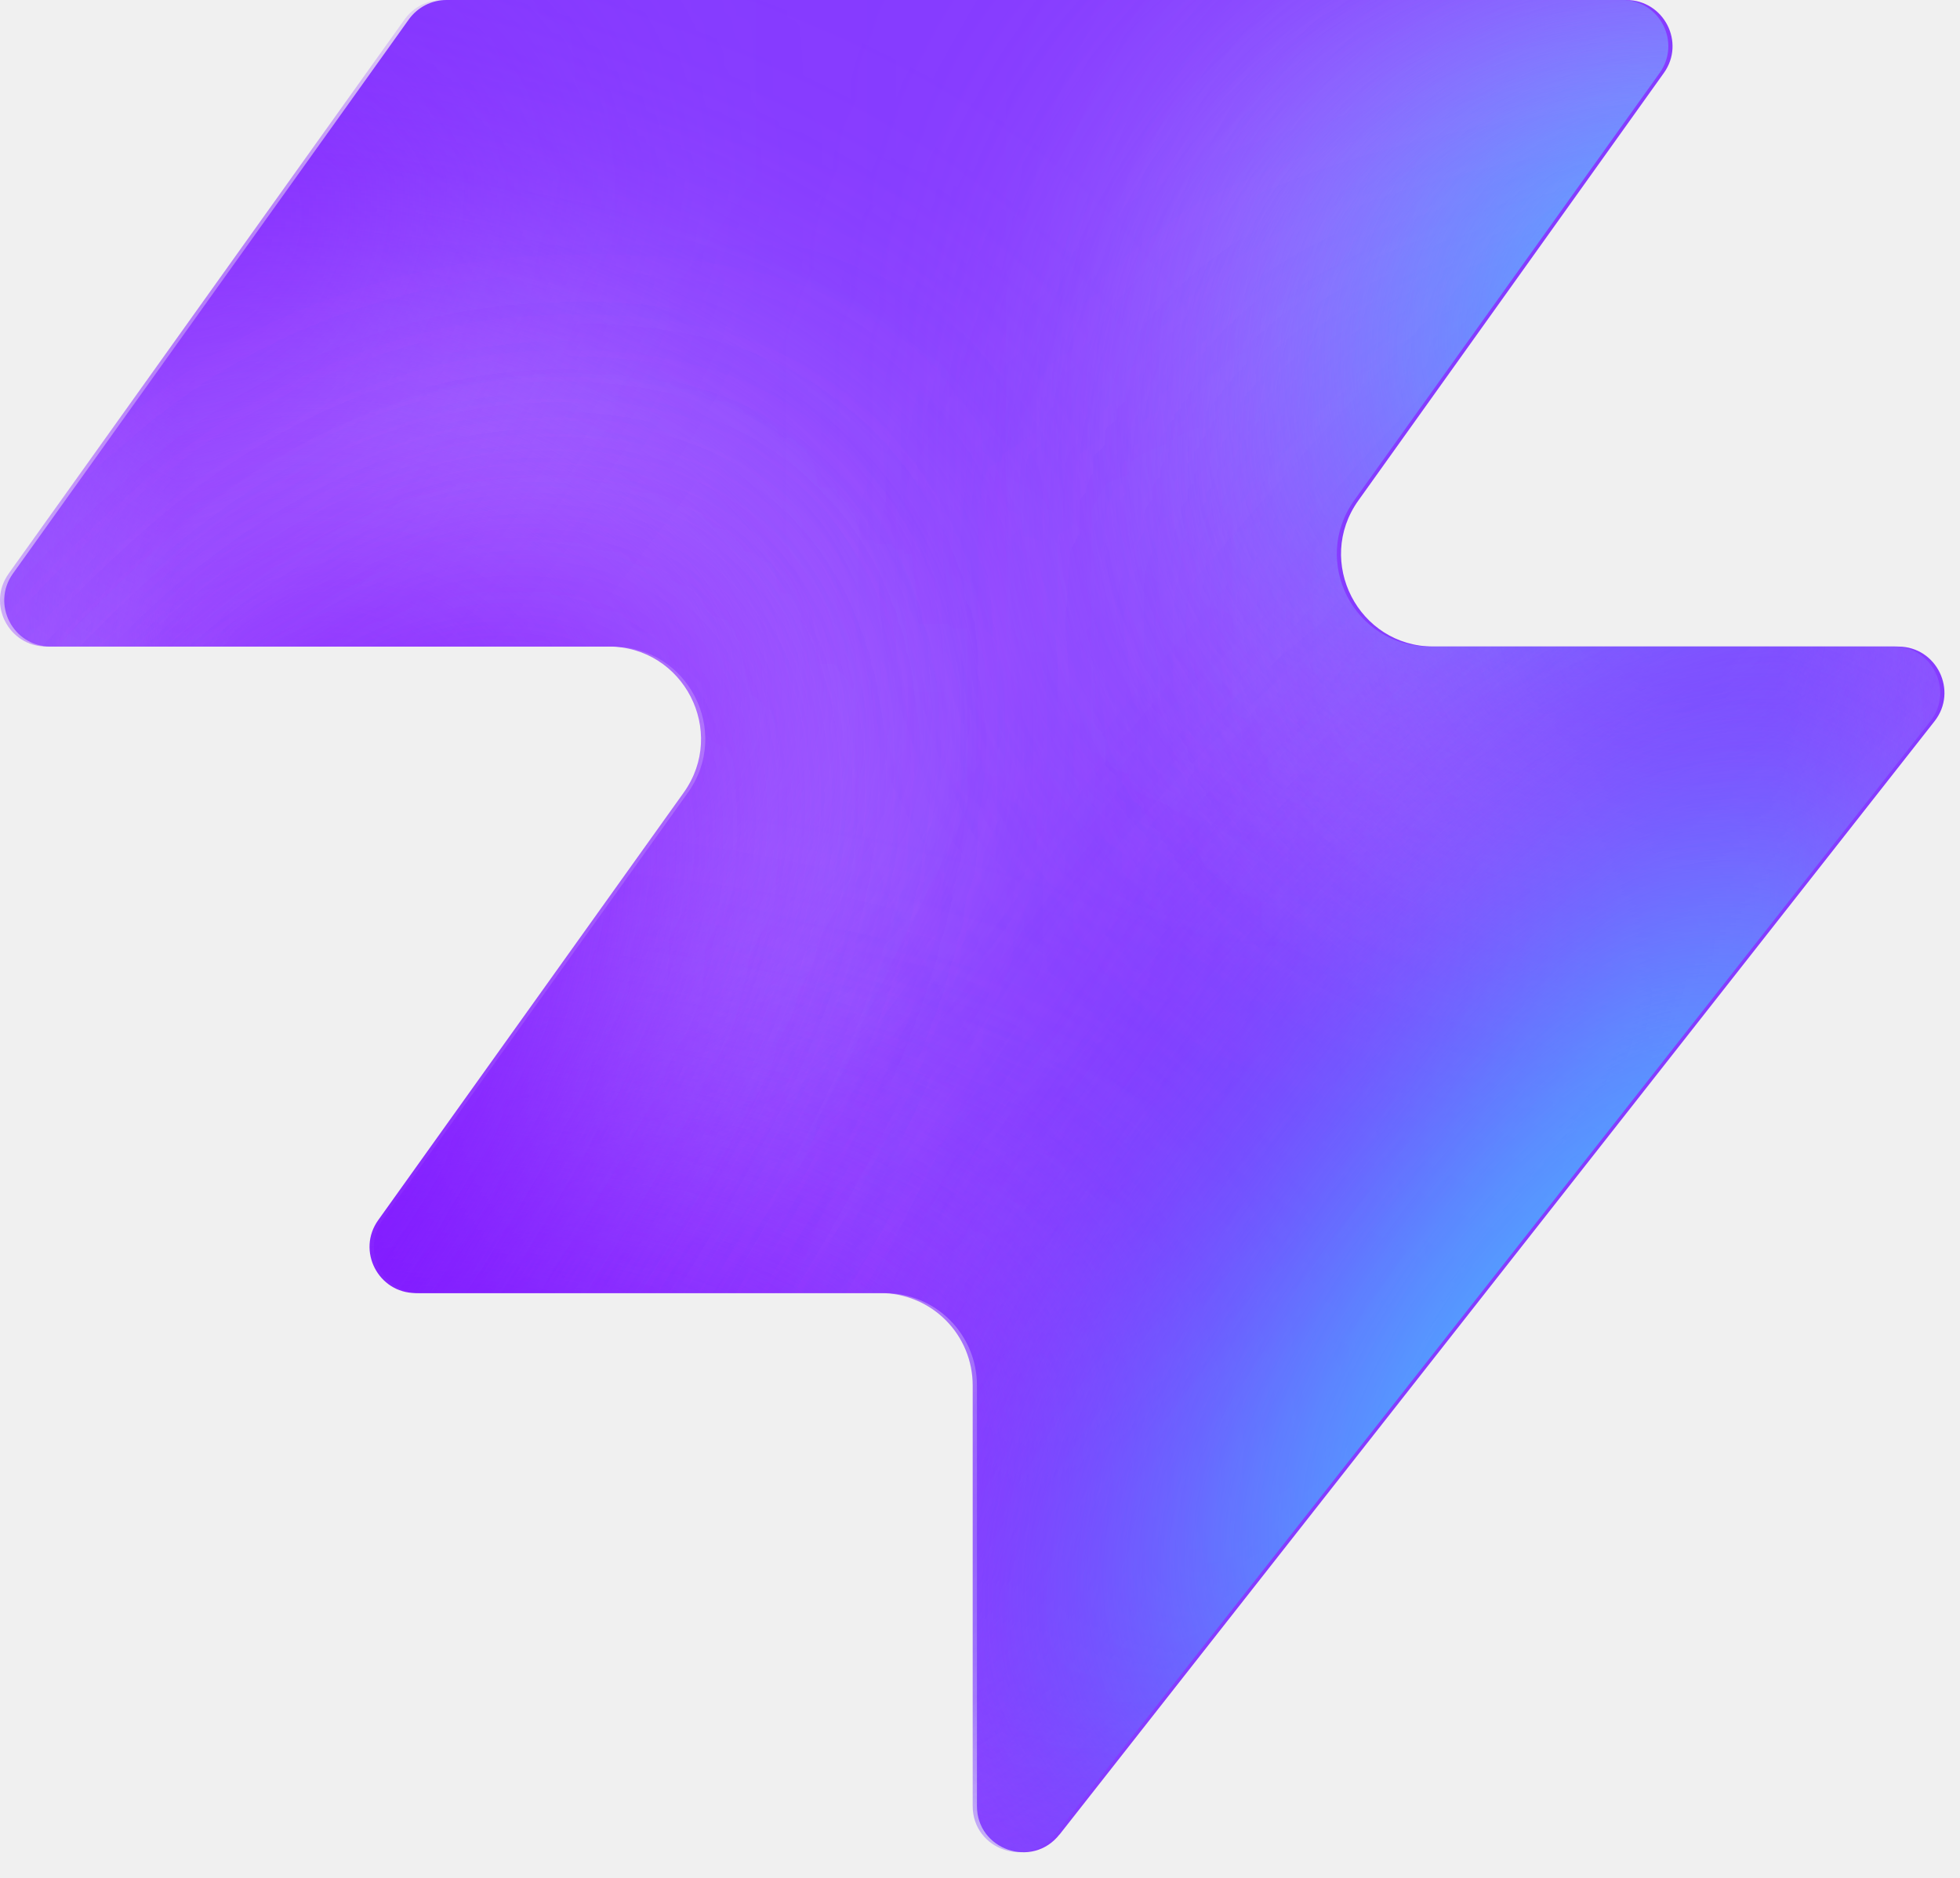
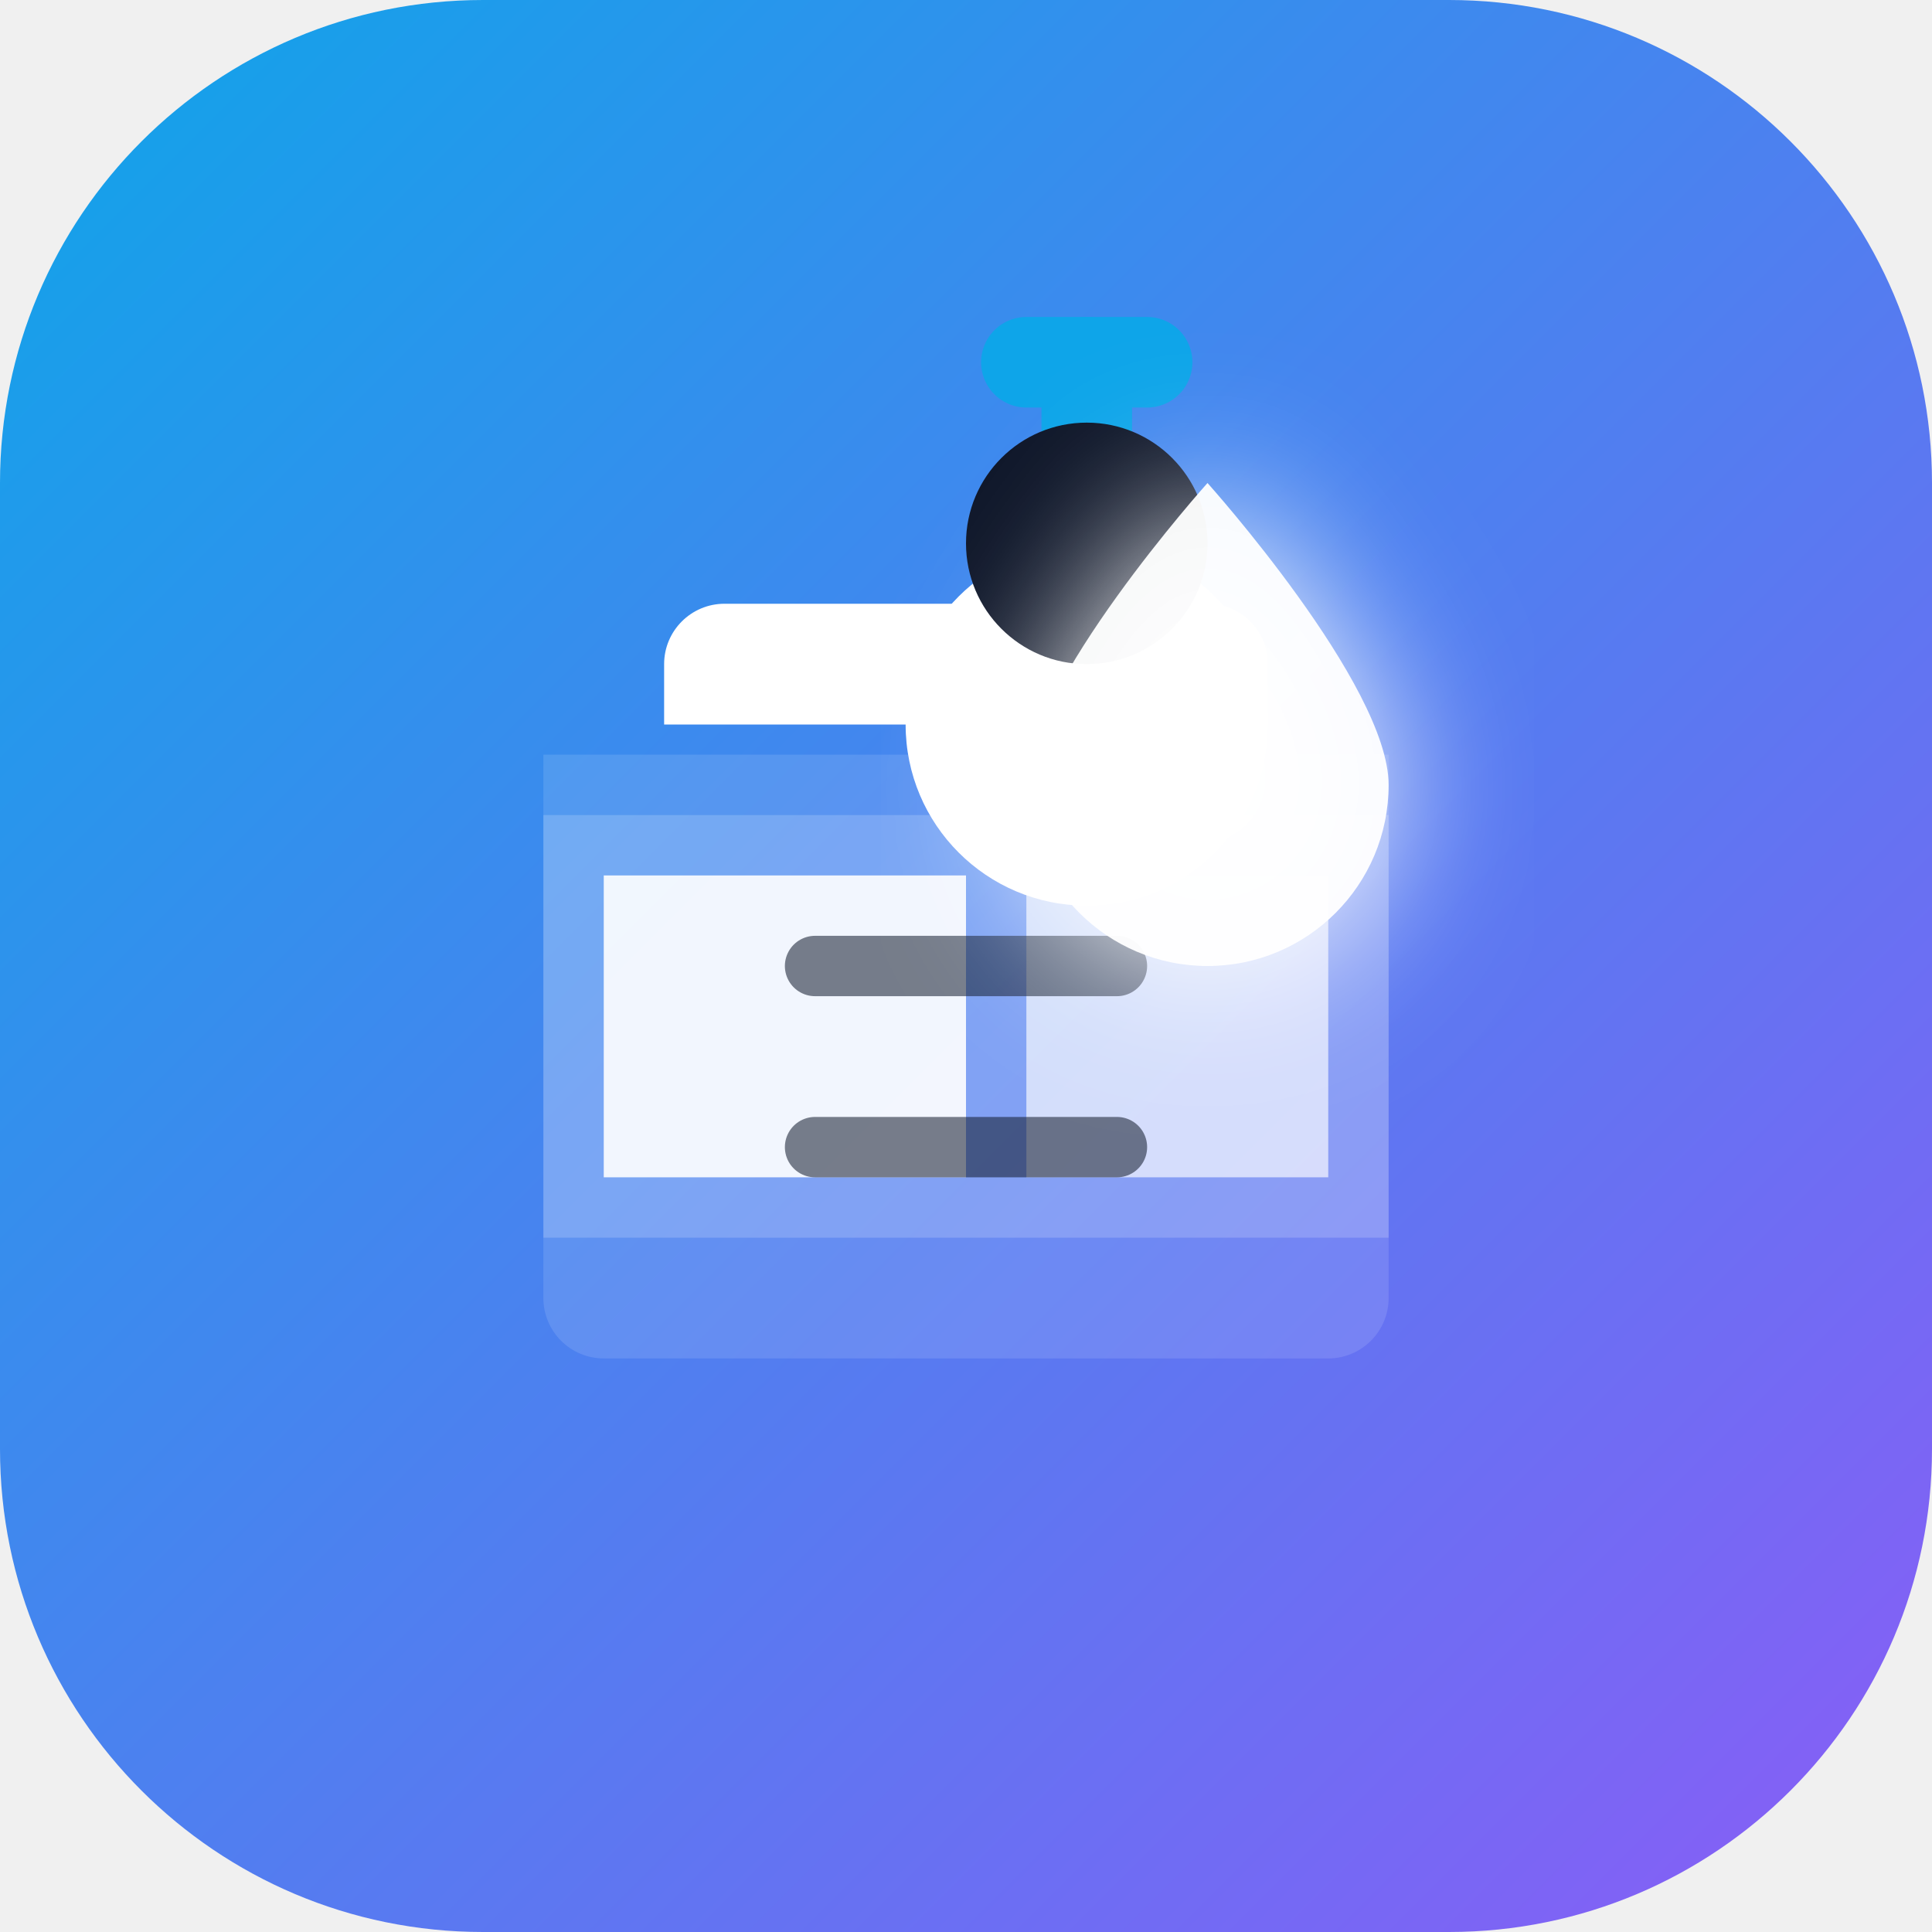
- <svg xmlns="http://www.w3.org/2000/svg" width="48" height="46" fill="none" viewBox="0 0 48 46">
-   <path fill="#863bff" d="M25.946 44.938c-.664.845-2.021.375-2.021-.698V33.937a2.26 2.26 0 0 0-2.262-2.262H10.287c-.92 0-1.456-1.04-.92-1.788l7.48-10.471c1.07-1.497 0-3.578-1.842-3.578H1.237c-.92 0-1.456-1.04-.92-1.788L10.013.474c.214-.297.556-.474.92-.474h28.894c.92 0 1.456 1.04.92 1.788l-7.48 10.471c-1.07 1.498 0 3.579 1.842 3.579h11.377c.943 0 1.473 1.088.89 1.83L25.947 44.94z" style="fill:#863bff;fill:color(display-p3 .525 .23 1);fill-opacity:1" />
-   <mask id="a" width="48" height="46" x="0" y="0" maskUnits="userSpaceOnUse" style="mask-type:alpha">
-     <path fill="#000" d="M25.842 44.938c-.664.844-2.021.375-2.021-.698V33.937a2.26 2.26 0 0 0-2.262-2.262H10.183c-.92 0-1.456-1.04-.92-1.788l7.48-10.471c1.07-1.498 0-3.579-1.842-3.579H1.133c-.92 0-1.456-1.04-.92-1.787L9.91.473c.214-.297.556-.474.92-.474h28.894c.92 0 1.456 1.04.92 1.788l-7.48 10.471c-1.07 1.498 0 3.578 1.842 3.578h11.377c.943 0 1.473 1.088.89 1.832L25.843 44.94z" style="fill:#000;fill-opacity:1" />
-   </mask>
-   <g mask="url(#a)">
-     <g filter="url(#b)">
-       <ellipse cx="5.508" cy="14.704" fill="#ede6ff" rx="5.508" ry="14.704" style="fill:#ede6ff;fill:color(display-p3 .927 .903 1);fill-opacity:1" transform="matrix(.00324 1 1 -.00324 -4.47 31.516)" />
-     </g>
-     <g filter="url(#c)">
-       <ellipse cx="10.399" cy="29.851" fill="#ede6ff" rx="10.399" ry="29.851" style="fill:#ede6ff;fill:color(display-p3 .927 .903 1);fill-opacity:1" transform="matrix(.00324 1 1 -.00324 -39.328 7.883)" />
-     </g>
-     <g filter="url(#d)">
-       <ellipse cx="5.508" cy="30.487" fill="#7e14ff" rx="5.508" ry="30.487" style="fill:#7e14ff;fill:color(display-p3 .492 .077 1);fill-opacity:1" transform="rotate(89.814 -25.913 -14.639)scale(1 -1)" />
-     </g>
-     <g filter="url(#e)">
-       <ellipse cx="5.508" cy="30.599" fill="#7e14ff" rx="5.508" ry="30.599" style="fill:#7e14ff;fill:color(display-p3 .492 .077 1);fill-opacity:1" transform="rotate(89.814 -32.644 -3.334)scale(1 -1)" />
-     </g>
-     <g filter="url(#f)">
-       <ellipse cx="5.508" cy="30.599" fill="#7e14ff" rx="5.508" ry="30.599" style="fill:#7e14ff;fill:color(display-p3 .492 .077 1);fill-opacity:1" transform="matrix(.00324 1 1 -.00324 -34.34 30.47)" />
-     </g>
-     <g filter="url(#g)">
-       <ellipse cx="14.072" cy="22.078" fill="#ede6ff" rx="14.072" ry="22.078" style="fill:#ede6ff;fill:color(display-p3 .927 .903 1);fill-opacity:1" transform="rotate(93.35 24.506 48.493)scale(-1 1)" />
-     </g>
-     <g filter="url(#h)">
-       <ellipse cx="3.47" cy="21.501" fill="#7e14ff" rx="3.47" ry="21.501" style="fill:#7e14ff;fill:color(display-p3 .492 .077 1);fill-opacity:1" transform="rotate(89.009 28.708 47.59)scale(-1 1)" />
-     </g>
-     <g filter="url(#i)">
-       <ellipse cx="3.47" cy="21.501" fill="#7e14ff" rx="3.47" ry="21.501" style="fill:#7e14ff;fill:color(display-p3 .492 .077 1);fill-opacity:1" transform="rotate(89.009 28.708 47.59)scale(-1 1)" />
-     </g>
-     <g filter="url(#j)">
-       <ellipse cx=".387" cy="8.972" fill="#7e14ff" rx="4.407" ry="29.108" style="fill:#7e14ff;fill:color(display-p3 .492 .077 1);fill-opacity:1" transform="rotate(39.51 .387 8.972)" />
-     </g>
-     <g filter="url(#k)">
-       <ellipse cx="47.523" cy="-6.092" fill="#7e14ff" rx="4.407" ry="29.108" style="fill:#7e14ff;fill:color(display-p3 .492 .077 1);fill-opacity:1" transform="rotate(37.892 47.523 -6.092)" />
-     </g>
-     <g filter="url(#l)">
-       <ellipse cx="41.412" cy="6.333" fill="#47bfff" rx="5.971" ry="9.665" style="fill:#47bfff;fill:color(display-p3 .28 .748 1);fill-opacity:1" transform="rotate(37.892 41.412 6.333)" />
-     </g>
-     <g filter="url(#m)">
-       <ellipse cx="-1.879" cy="38.332" fill="#7e14ff" rx="4.407" ry="29.108" style="fill:#7e14ff;fill:color(display-p3 .492 .077 1);fill-opacity:1" transform="rotate(37.892 -1.88 38.332)" />
-     </g>
-     <g filter="url(#n)">
-       <ellipse cx="-1.879" cy="38.332" fill="#7e14ff" rx="4.407" ry="29.108" style="fill:#7e14ff;fill:color(display-p3 .492 .077 1);fill-opacity:1" transform="rotate(37.892 -1.88 38.332)" />
-     </g>
-     <g filter="url(#o)">
-       <ellipse cx="35.651" cy="29.907" fill="#7e14ff" rx="4.407" ry="29.108" style="fill:#7e14ff;fill:color(display-p3 .492 .077 1);fill-opacity:1" transform="rotate(37.892 35.651 29.907)" />
-     </g>
-     <g filter="url(#p)">
-       <ellipse cx="38.418" cy="32.4" fill="#47bfff" rx="5.971" ry="15.297" style="fill:#47bfff;fill:color(display-p3 .28 .748 1);fill-opacity:1" transform="rotate(37.892 38.418 32.4)" />
-     </g>
-   </g>
+ <svg xmlns="http://www.w3.org/2000/svg" viewBox="0 0 64 64">
  <defs>
-     <filter id="b" width="60.045" height="41.654" x="-19.77" y="16.149" color-interpolation-filters="sRGB" filterUnits="userSpaceOnUse">
-       <feFlood flood-opacity="0" result="BackgroundImageFix" />
-       <feBlend in="SourceGraphic" in2="BackgroundImageFix" result="shape" />
-       <feGaussianBlur result="effect1_foregroundBlur_2002_17158" stdDeviation="7.659" />
-     </filter>
-     <filter id="c" width="90.34" height="51.437" x="-54.613" y="-7.533" color-interpolation-filters="sRGB" filterUnits="userSpaceOnUse">
-       <feFlood flood-opacity="0" result="BackgroundImageFix" />
-       <feBlend in="SourceGraphic" in2="BackgroundImageFix" result="shape" />
-       <feGaussianBlur result="effect1_foregroundBlur_2002_17158" stdDeviation="7.659" />
-     </filter>
-     <filter id="d" width="79.355" height="29.4" x="-49.64" y="2.03" color-interpolation-filters="sRGB" filterUnits="userSpaceOnUse">
-       <feFlood flood-opacity="0" result="BackgroundImageFix" />
-       <feBlend in="SourceGraphic" in2="BackgroundImageFix" result="shape" />
-       <feGaussianBlur result="effect1_foregroundBlur_2002_17158" stdDeviation="4.596" />
-     </filter>
-     <filter id="e" width="79.579" height="29.4" x="-45.045" y="20.029" color-interpolation-filters="sRGB" filterUnits="userSpaceOnUse">
-       <feFlood flood-opacity="0" result="BackgroundImageFix" />
-       <feBlend in="SourceGraphic" in2="BackgroundImageFix" result="shape" />
-       <feGaussianBlur result="effect1_foregroundBlur_2002_17158" stdDeviation="4.596" />
-     </filter>
-     <filter id="f" width="79.579" height="29.4" x="-43.513" y="21.178" color-interpolation-filters="sRGB" filterUnits="userSpaceOnUse">
-       <feFlood flood-opacity="0" result="BackgroundImageFix" />
-       <feBlend in="SourceGraphic" in2="BackgroundImageFix" result="shape" />
-       <feGaussianBlur result="effect1_foregroundBlur_2002_17158" stdDeviation="4.596" />
-     </filter>
-     <filter id="g" width="74.749" height="58.852" x="15.756" y="-17.901" color-interpolation-filters="sRGB" filterUnits="userSpaceOnUse">
-       <feFlood flood-opacity="0" result="BackgroundImageFix" />
-       <feBlend in="SourceGraphic" in2="BackgroundImageFix" result="shape" />
-       <feGaussianBlur result="effect1_foregroundBlur_2002_17158" stdDeviation="7.659" />
-     </filter>
-     <filter id="h" width="61.377" height="25.362" x="23.548" y="2.284" color-interpolation-filters="sRGB" filterUnits="userSpaceOnUse">
-       <feFlood flood-opacity="0" result="BackgroundImageFix" />
-       <feBlend in="SourceGraphic" in2="BackgroundImageFix" result="shape" />
-       <feGaussianBlur result="effect1_foregroundBlur_2002_17158" stdDeviation="4.596" />
-     </filter>
-     <filter id="i" width="61.377" height="25.362" x="23.548" y="2.284" color-interpolation-filters="sRGB" filterUnits="userSpaceOnUse">
-       <feFlood flood-opacity="0" result="BackgroundImageFix" />
-       <feBlend in="SourceGraphic" in2="BackgroundImageFix" result="shape" />
-       <feGaussianBlur result="effect1_foregroundBlur_2002_17158" stdDeviation="4.596" />
-     </filter>
-     <filter id="j" width="56.045" height="63.649" x="-27.636" y="-22.853" color-interpolation-filters="sRGB" filterUnits="userSpaceOnUse">
-       <feFlood flood-opacity="0" result="BackgroundImageFix" />
-       <feBlend in="SourceGraphic" in2="BackgroundImageFix" result="shape" />
-       <feGaussianBlur result="effect1_foregroundBlur_2002_17158" stdDeviation="4.596" />
-     </filter>
-     <filter id="k" width="54.814" height="64.646" x="20.116" y="-38.415" color-interpolation-filters="sRGB" filterUnits="userSpaceOnUse">
-       <feFlood flood-opacity="0" result="BackgroundImageFix" />
-       <feBlend in="SourceGraphic" in2="BackgroundImageFix" result="shape" />
-       <feGaussianBlur result="effect1_foregroundBlur_2002_17158" stdDeviation="4.596" />
-     </filter>
-     <filter id="l" width="33.541" height="35.313" x="24.641" y="-11.323" color-interpolation-filters="sRGB" filterUnits="userSpaceOnUse">
-       <feFlood flood-opacity="0" result="BackgroundImageFix" />
-       <feBlend in="SourceGraphic" in2="BackgroundImageFix" result="shape" />
-       <feGaussianBlur result="effect1_foregroundBlur_2002_17158" stdDeviation="4.596" />
-     </filter>
-     <filter id="m" width="54.814" height="64.646" x="-29.286" y="6.009" color-interpolation-filters="sRGB" filterUnits="userSpaceOnUse">
-       <feFlood flood-opacity="0" result="BackgroundImageFix" />
-       <feBlend in="SourceGraphic" in2="BackgroundImageFix" result="shape" />
-       <feGaussianBlur result="effect1_foregroundBlur_2002_17158" stdDeviation="4.596" />
-     </filter>
-     <filter id="n" width="54.814" height="64.646" x="-29.286" y="6.009" color-interpolation-filters="sRGB" filterUnits="userSpaceOnUse">
-       <feFlood flood-opacity="0" result="BackgroundImageFix" />
-       <feBlend in="SourceGraphic" in2="BackgroundImageFix" result="shape" />
-       <feGaussianBlur result="effect1_foregroundBlur_2002_17158" stdDeviation="4.596" />
-     </filter>
-     <filter id="o" width="54.814" height="64.646" x="8.244" y="-2.416" color-interpolation-filters="sRGB" filterUnits="userSpaceOnUse">
-       <feFlood flood-opacity="0" result="BackgroundImageFix" />
-       <feBlend in="SourceGraphic" in2="BackgroundImageFix" result="shape" />
-       <feGaussianBlur result="effect1_foregroundBlur_2002_17158" stdDeviation="4.596" />
-     </filter>
-     <filter id="p" width="39.409" height="43.623" x="18.713" y="10.588" color-interpolation-filters="sRGB" filterUnits="userSpaceOnUse">
-       <feFlood flood-opacity="0" result="BackgroundImageFix" />
-       <feBlend in="SourceGraphic" in2="BackgroundImageFix" result="shape" />
-       <feGaussianBlur result="effect1_foregroundBlur_2002_17158" stdDeviation="4.596" />
+     <linearGradient id="grad" x1="0" y1="0" x2="1" y2="1">
+       <stop offset="0%" stop-color="#0ea5e9" />
+       <stop offset="100%" stop-color="#8b5cf6" />
+     </linearGradient>
+     <filter id="glow" x="-40%" y="-40%" width="180%" height="180%">
+       <feGaussianBlur stdDeviation="2.5" result="blur" />
+       <feMerge>
+         <feMergeNode in="blur" />
+         <feMergeNode in="SourceGraphic" />
+       </feMerge>
    </filter>
  </defs>
+   <rect width="64" height="64" rx="16" fill="url(#grad)" />
+   <path d="M18 25h28v18a2 2 0 0 1-2 2H20a2 2 0 0 1-2-2V25Z" fill="#ffffff" fill-opacity="0.12" />
+   <path d="M18 27h28v14H18V27Z" fill="#ffffff" fill-opacity="0.18" />
+   <path d="M20 29h12v10H20V29Z" fill="#fff" opacity="0.9" />
+   <path d="M34 29h10v10H34V29Z" fill="#ffffff" fill-opacity="0.65" />
+   <path d="M24 20h16a2 2 0 0 1 2 2v2H22v-2a2 2 0 0 1 2-2Z" fill="#fff" />
+   <path d="M27 32h10" stroke="#0f172a" stroke-width="2" stroke-linecap="round" opacity="0.55" />
+   <path d="M27 38h10" stroke="#0f172a" stroke-width="2" stroke-linecap="round" opacity="0.55" />
+   <path d="M36 18a6 6 0 1 1 0 12 6 6 0 0 1 0-12Z" fill="#fff" />
+   <path d="M36 16v-4" stroke="#0ea5e9" stroke-width="3" stroke-linecap="round" />
+   <path d="M34 12h4" stroke="#0ea5e9" stroke-width="3" stroke-linecap="round" />
+   <circle cx="36" cy="18" r="4" fill="#0f172a" />
+   <path d="M34 26c0 3.314 2.686 6 6 6s6-2.686 6-6c0-3.314-6-10-6-10s-6 6.686-6 10Z" fill="#fff" fill-opacity="0.95" filter="url(#glow)" />
</svg>
